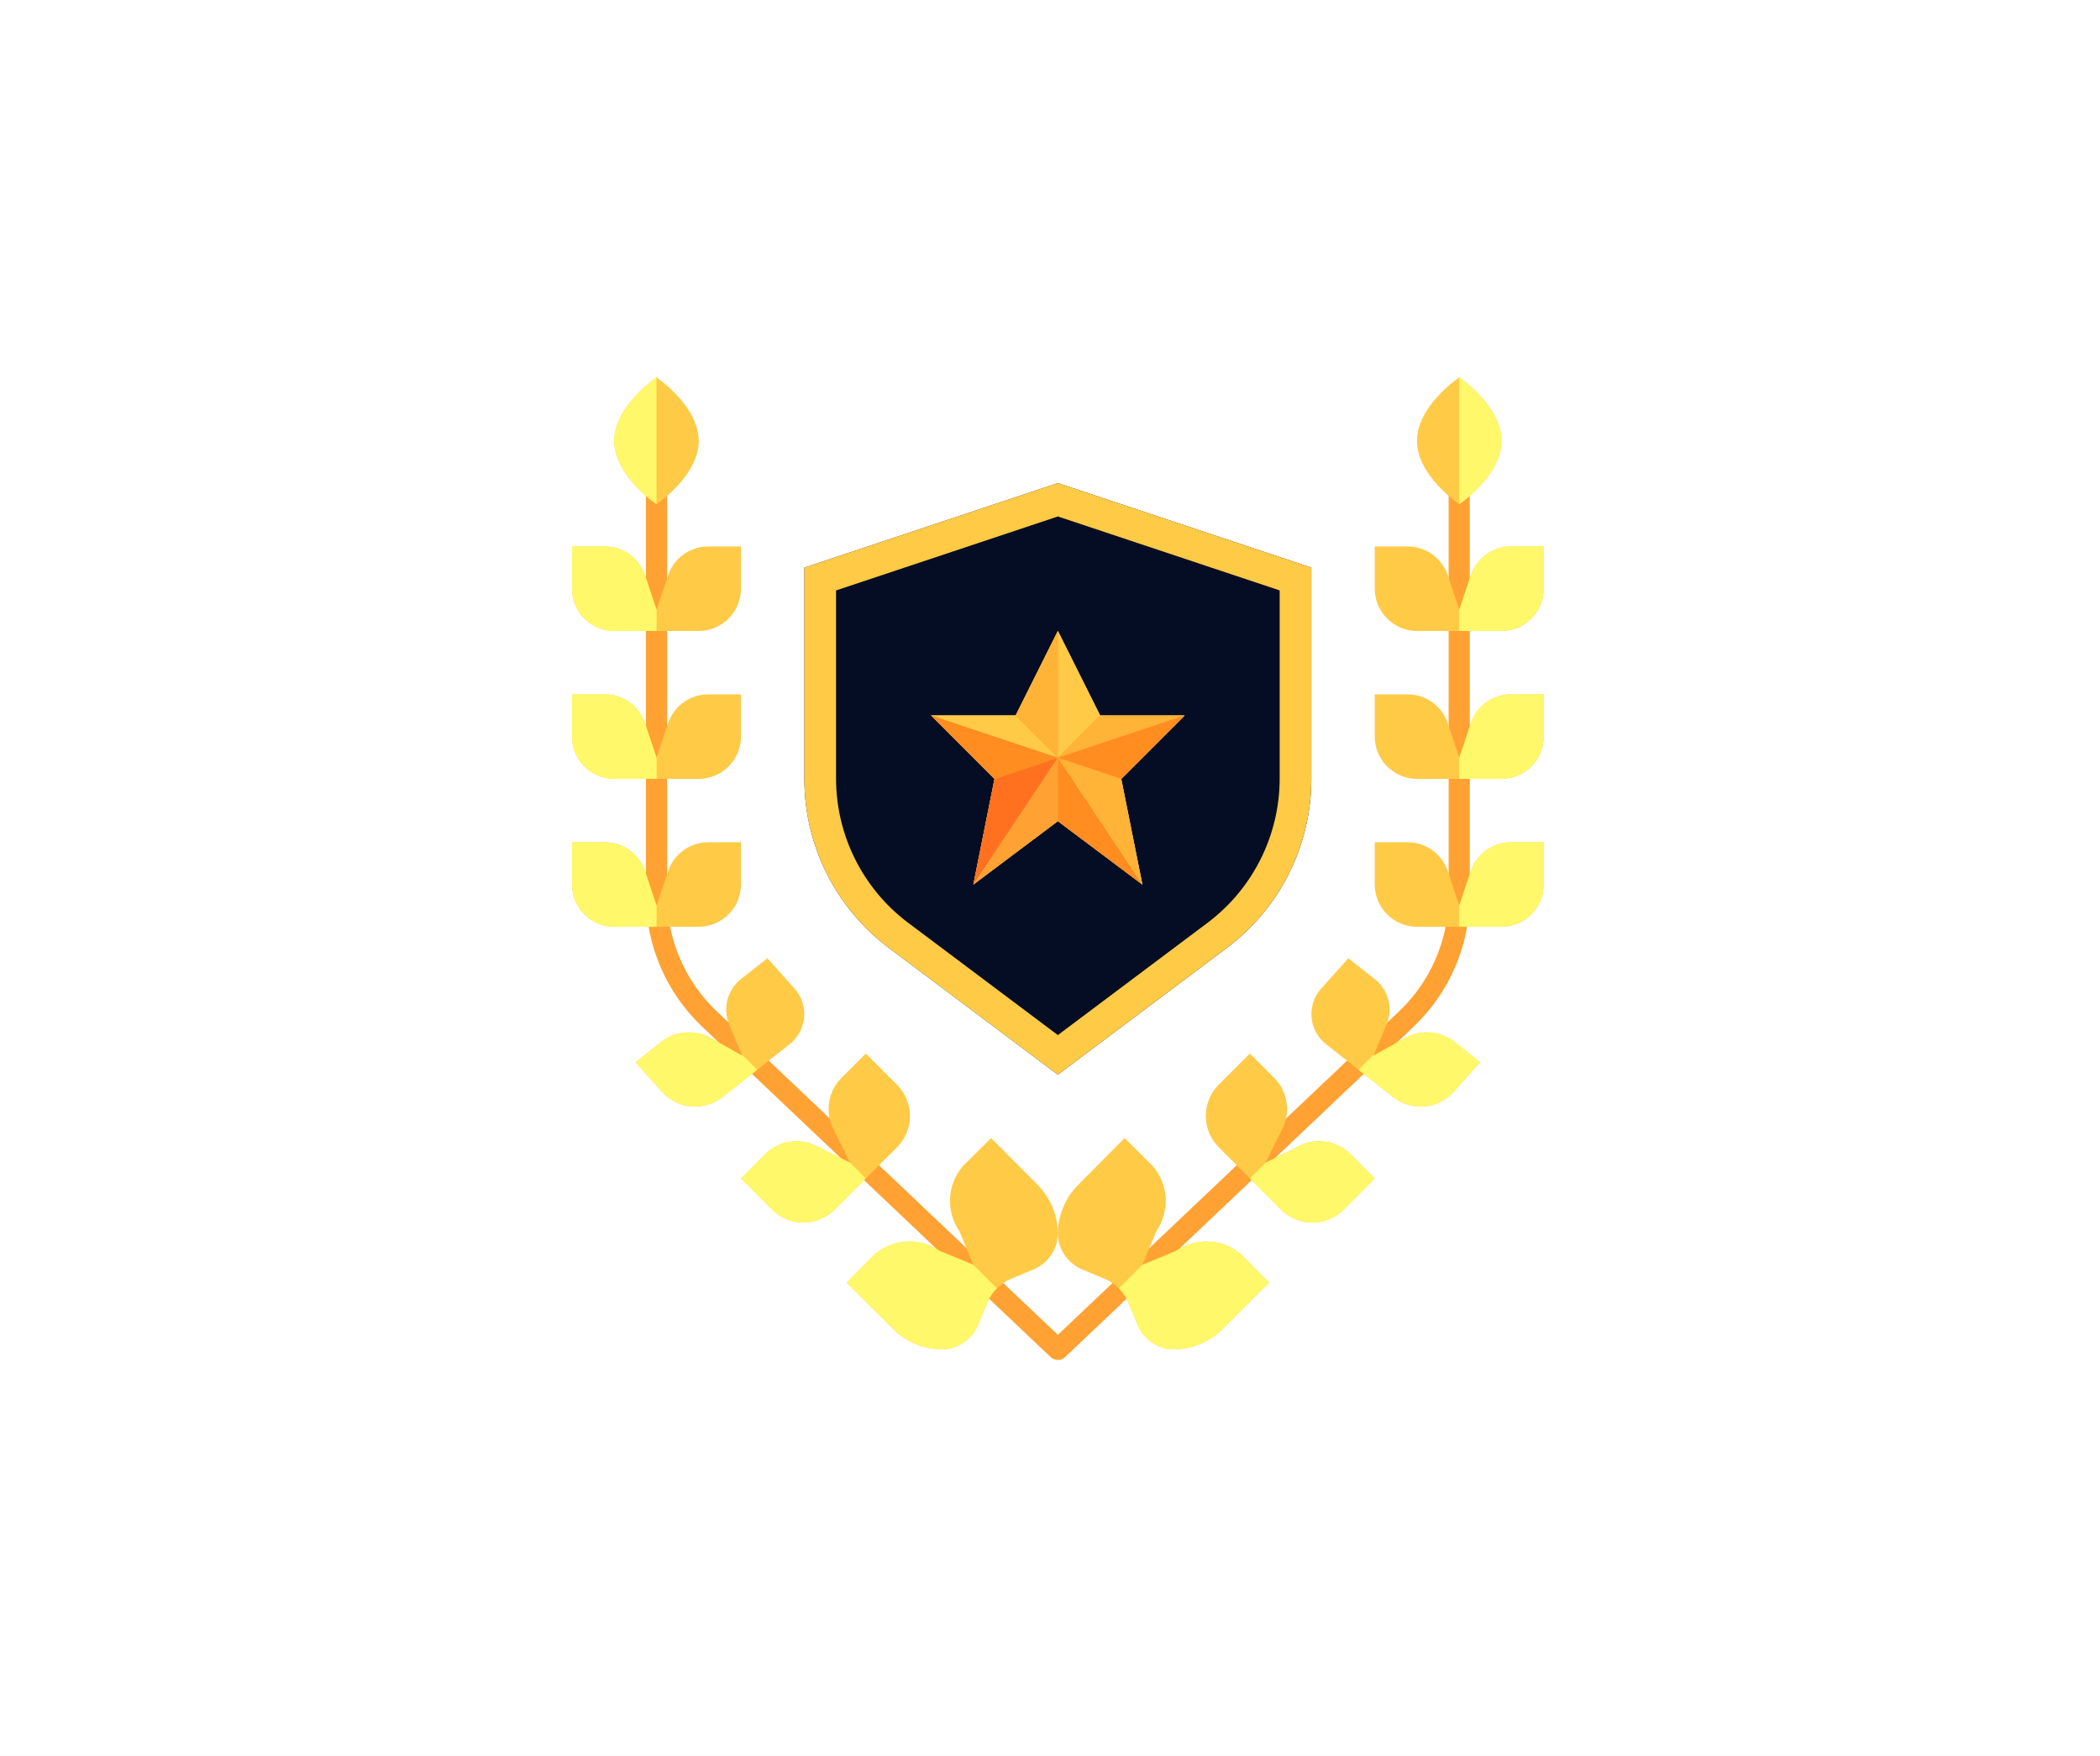
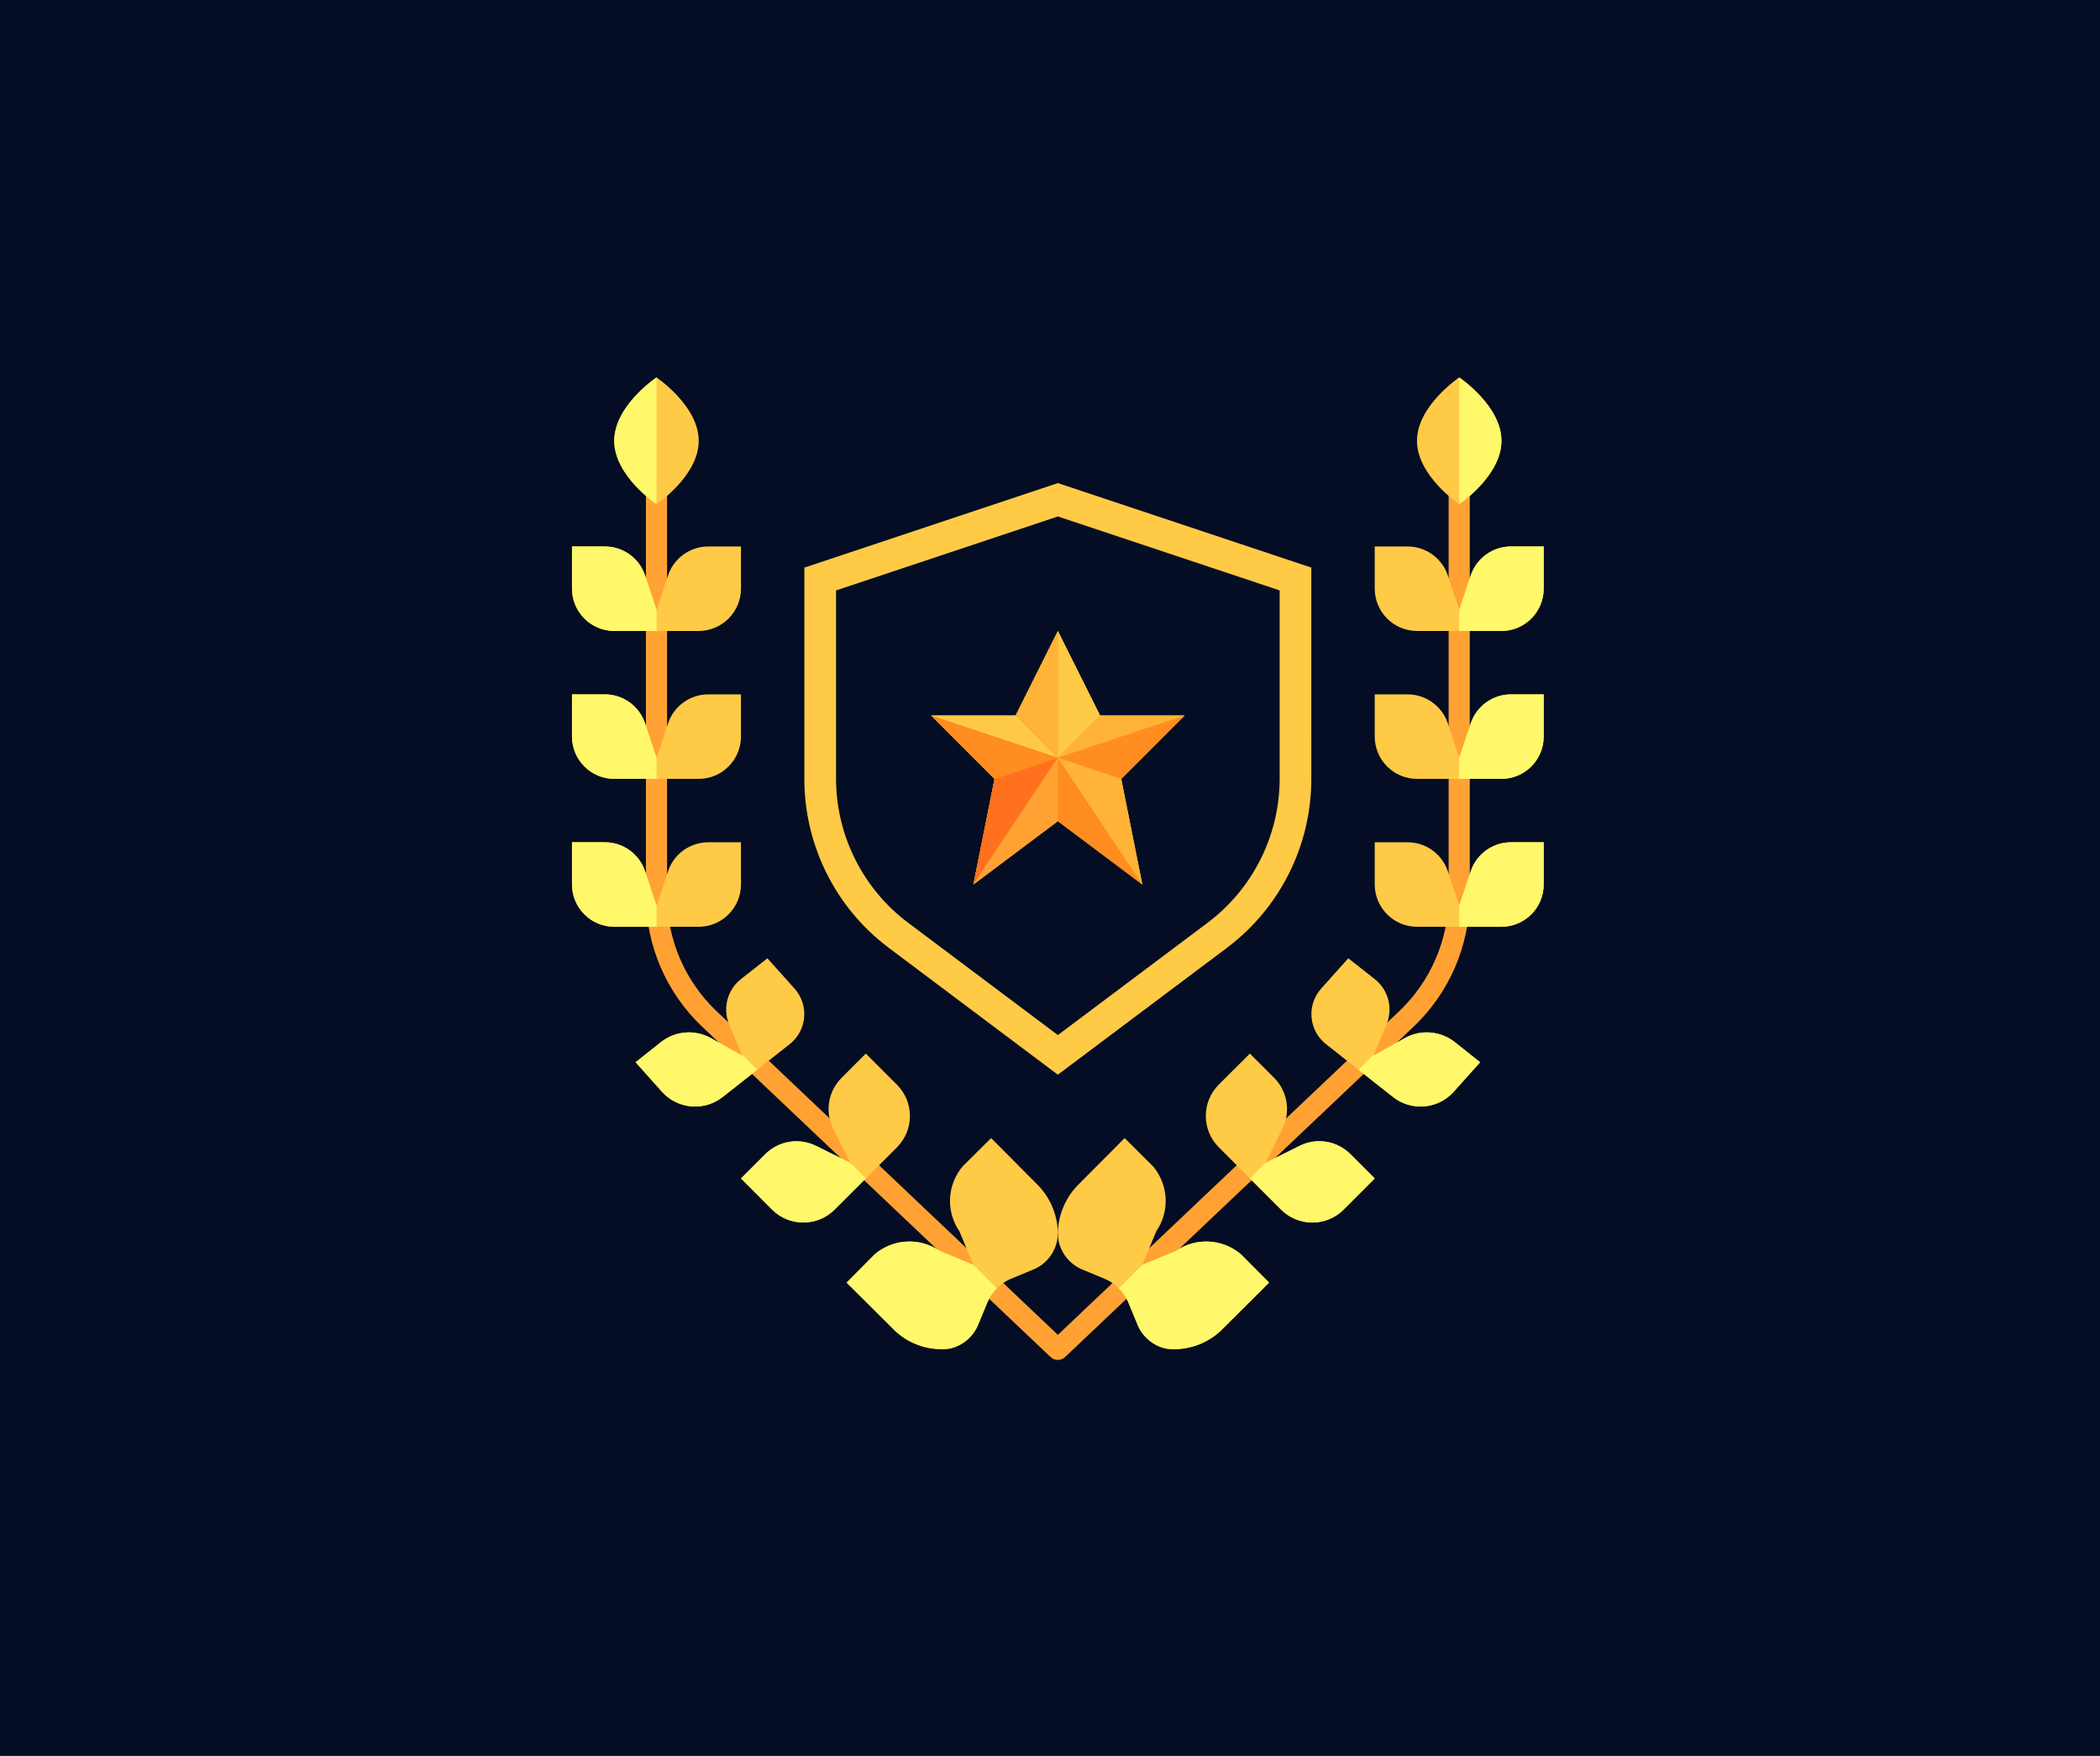
<svg xmlns="http://www.w3.org/2000/svg" width="128" height="107" viewBox="0 0 128 107">
  <defs>
    <clipPath id="clip-top_20">
      <rect width="128" height="107" />
    </clipPath>
  </defs>
  <g id="top_20" clip-path="url(#clip-top_20)">
-     <rect width="128" height="107" fill="#fff" />
+     <rect width="128" height="107" fill="#040d23" />
    <g id="_11-reward" data-name="11-reward" transform="translate(34.864 23)">
      <path id="Caminho_395" data-name="Caminho 395" d="M33.451,18.15l-3.863,3.863,1.288,6.438-5.15-3.863-5.15,3.863,1.288-6.438L18,18.15h5.15L25.726,13,28.3,18.15Z" transform="translate(3.889 2.451)" fill="#ffdc56" />
      <path id="Caminho_396" data-name="Caminho 396" d="M29.608,59.579a.644.644,0,0,1-.443-.176L7.929,39.274A10.986,10.986,0,0,1,4.5,31.319V6.144a.644.644,0,0,1,1.288,0V31.319a9.689,9.689,0,0,0,3.027,7.015L29.608,58.048,50.4,38.34a9.694,9.694,0,0,0,3.027-7.021V6.144a.644.644,0,1,1,1.288,0V31.319a10.991,10.991,0,0,1-3.429,7.956L30.051,59.4A.644.644,0,0,1,29.608,59.579Z" transform="translate(0.007 0.294)" fill="#ffa233" />
      <path id="Caminho_397" data-name="Caminho 397" d="M49.3,23v2.575a2.583,2.583,0,0,1-2.575,2.575h-5.15A2.583,2.583,0,0,1,39,25.575V23h2.009a2.587,2.587,0,0,1,2.446,1.764l.7,2.1.7-2.1A2.587,2.587,0,0,1,47.292,23Z" transform="translate(9.929 5.327)" fill="#ffca46" />
      <path id="Caminho_398" data-name="Caminho 398" d="M49.3,16v2.575a2.583,2.583,0,0,1-2.575,2.575h-5.15A2.583,2.583,0,0,1,39,18.575V16h2.009a2.587,2.587,0,0,1,2.446,1.764l.7,2.1.7-2.1A2.587,2.587,0,0,1,47.292,16Z" transform="translate(9.929 3.314)" fill="#ffca46" />
      <path id="Caminho_399" data-name="Caminho 399" d="M49.3,9v2.575a2.583,2.583,0,0,1-2.575,2.575h-5.15A2.583,2.583,0,0,1,39,11.575V9h2.009a2.587,2.587,0,0,1,2.446,1.764l.7,2.1.7-2.1A2.587,2.587,0,0,1,47.292,9Z" transform="translate(9.929 1.301)" fill="#ffca46" />
      <path id="Caminho_400" data-name="Caminho 400" d="M43.575,1S46.15,2.725,46.15,4.863s-2.575,3.863-2.575,3.863S41,7,41,4.863,43.575,1,43.575,1Z" transform="translate(10.504 -1)" fill="#ffca46" />
      <path id="Caminho_401" data-name="Caminho 401" d="M46.287,34.825l-1.648,1.841a2.714,2.714,0,0,1-3.67.27L38.96,35.353l-2.009-1.584a2.332,2.332,0,0,1-.361-3.425l1.661-1.854,1.571,1.236a2.369,2.369,0,0,1,.773,2.768l-.811,1.931,1.906-1.069a2.754,2.754,0,0,1,3.039.232Z" transform="translate(9.067 6.906)" fill="#ffca46" />
      <path id="Caminho_402" data-name="Caminho 402" d="M41.3,40.61l-1.906,1.906a2.7,2.7,0,0,1-3.8,0L33.69,40.61,31.785,38.7a2.7,2.7,0,0,1,0-3.8L33.69,33l1.481,1.481a2.685,2.685,0,0,1,.5,3.1l-1.03,2.073,2.073-1.03a2.685,2.685,0,0,1,3.1.5Z" transform="translate(7.629 8.203)" fill="#ffca46" />
      <path id="Caminho_403" data-name="Caminho 403" d="M35.163,44.082l1.713,1.725L34.12,48.55a4.143,4.143,0,0,1-3.477,1.288,2.434,2.434,0,0,1-1.8-1.506l-.567-1.365A2.712,2.712,0,0,0,26.91,45.6l-1.365-.567a2.434,2.434,0,0,1-1.506-1.8,3.3,3.3,0,0,1-.039-.5,4.3,4.3,0,0,1,1.326-2.974L28.069,37l1.725,1.713A3.267,3.267,0,0,1,30,42.678l-.85,2.047,2.047-.85A3.267,3.267,0,0,1,35.163,44.082Z" transform="translate(5.615 9.353)" fill="#ffca46" />
      <path id="Caminho_404" data-name="Caminho 404" d="M26.876,42.73a3.3,3.3,0,0,1-.039.5,2.434,2.434,0,0,1-1.506,1.8l-1.365.567A2.712,2.712,0,0,0,22.6,46.966l-.567,1.365a2.434,2.434,0,0,1-1.8,1.506,4.143,4.143,0,0,1-3.477-1.288L14,45.807l1.712-1.725a3.267,3.267,0,0,1,3.966-.206l2.047.85-.85-2.047a3.267,3.267,0,0,1,.206-3.966L22.807,37l2.743,2.755A4.3,4.3,0,0,1,26.876,42.73Z" transform="translate(2.739 9.353)" fill="#ffca46" />
      <path id="Caminho_405" data-name="Caminho 405" d="M18.515,34.906a2.7,2.7,0,0,1,0,3.8L16.61,40.61,14.7,42.515a2.7,2.7,0,0,1-3.8,0L9,40.61l1.481-1.481a2.685,2.685,0,0,1,3.1-.5l2.073,1.03-1.03-2.073a2.685,2.685,0,0,1,.5-3.1L16.61,33Z" transform="translate(1.301 8.203)" fill="#ffca46" />
      <path id="Caminho_406" data-name="Caminho 406" d="M13.706,30.344a2.332,2.332,0,0,1-.361,3.425l-2.009,1.584L9.328,36.937a2.714,2.714,0,0,1-3.67-.27L4.01,34.825l1.558-1.236a2.754,2.754,0,0,1,3.039-.232l1.906,1.069L9.7,32.494a2.369,2.369,0,0,1,.773-2.768l1.571-1.236Z" transform="translate(-0.134 6.906)" fill="#ffca46" />
      <path id="Caminho_407" data-name="Caminho 407" d="M11.3,23v2.575A2.583,2.583,0,0,1,8.726,28.15H3.575A2.583,2.583,0,0,1,1,25.575V23H3.009a2.587,2.587,0,0,1,2.446,1.764l.7,2.1.7-2.1A2.587,2.587,0,0,1,9.292,23Z" transform="translate(-1 5.327)" fill="#ffca46" />
      <path id="Caminho_408" data-name="Caminho 408" d="M11.3,16v2.575A2.583,2.583,0,0,1,8.726,21.15H3.575A2.583,2.583,0,0,1,1,18.575V16H3.009a2.587,2.587,0,0,1,2.446,1.764l.7,2.1.7-2.1A2.587,2.587,0,0,1,9.292,16Z" transform="translate(-1 3.314)" fill="#ffca46" />
      <path id="Caminho_409" data-name="Caminho 409" d="M11.3,9v2.575A2.583,2.583,0,0,1,8.726,14.15H3.575A2.583,2.583,0,0,1,1,11.575V9H3.009a2.587,2.587,0,0,1,2.446,1.764l.7,2.1.7-2.1A2.587,2.587,0,0,1,9.292,9Z" transform="translate(-1 1.301)" fill="#ffca46" />
      <path id="Caminho_410" data-name="Caminho 410" d="M5.575,1S8.15,2.725,8.15,4.863,5.575,8.726,5.575,8.726,3,7,3,4.863,5.575,1,5.575,1Z" transform="translate(-0.425 -1)" fill="#ffca46" />
      <path id="Caminho_411" data-name="Caminho 411" d="M42.9,11.15V24.026a12.867,12.867,0,0,1-5.15,10.3l-10.3,7.726-10.3-7.726A12.867,12.867,0,0,1,12,24.026V11.15L27.451,6ZM31.314,24.026l3.863-3.863h-5.15l-2.575-5.15-2.575,5.15h-5.15l3.863,3.863L22.3,30.464l5.15-3.863,5.15,3.863Z" transform="translate(2.164 0.438)" fill="#040d23" />
      <path id="Caminho_412" data-name="Caminho 412" d="M64.387,19.863V16S64.389,23.916,64.387,19.863Z" transform="translate(-19.321 3.314)" fill="#7655ff" />
      <path id="Caminho_413" data-name="Caminho 413" d="M12,11.15V24.026a12.867,12.867,0,0,0,5.15,10.3l10.3,7.726,10.3-7.726a12.867,12.867,0,0,0,5.15-10.3V11.15L27.451,6ZM40.971,24.026a11,11,0,0,1-4.378,8.756l-9.142,6.856-9.142-6.856a11,11,0,0,1-4.378-8.756V12.542l13.52-4.507,13.52,4.507Z" transform="translate(2.164 0.438)" fill="#ffca46" />
      <path id="Caminho_414" data-name="Caminho 414" d="M33.451,18.15l-3.863,3.863,1.288,6.438-5.15-3.863-5.15,3.863,1.288-6.438L18,18.15h5.15L25.726,13,28.3,18.15Z" transform="translate(3.889 2.451)" fill="#ffa233" />
      <path id="Caminho_415" data-name="Caminho 415" d="M23.15,17H18l7.726,2.575Z" transform="translate(3.889 3.602)" fill="#ffca46" />
      <path id="Caminho_416" data-name="Caminho 416" d="M26.575,18.15,24,13v7.726Z" transform="translate(5.615 2.451)" fill="#ffca46" />
      <path id="Caminho_417" data-name="Caminho 417" d="M24.575,13,22,18.15l2.575,2.575Z" transform="translate(5.039 2.451)" fill="#ffb337" />
      <path id="Caminho_418" data-name="Caminho 418" d="M31.726,17h-5.15L24,19.575Z" transform="translate(5.615 3.602)" fill="#ffb337" />
      <path id="Caminho_419" data-name="Caminho 419" d="M27.863,20.863,31.726,17,24,19.575Z" transform="translate(5.615 3.602)" fill="#ff8d1f" />
      <path id="Caminho_420" data-name="Caminho 420" d="M21.288,20.288,20,26.726,25.15,19Z" transform="translate(4.464 4.177)" fill="#ff711f" />
      <path id="Caminho_421" data-name="Caminho 421" d="M24,22.863l5.15,3.863L24,19Z" transform="translate(5.615 4.177)" fill="#ff8d1f" />
      <path id="Caminho_422" data-name="Caminho 422" d="M24,19l5.15,7.726-1.288-6.438Z" transform="translate(5.615 4.177)" fill="#ffb337" />
      <path id="Caminho_423" data-name="Caminho 423" d="M20,26.726l5.15-3.863V19Z" transform="translate(4.464 4.177)" fill="#ffa233" />
      <path id="Caminho_424" data-name="Caminho 424" d="M18,17l3.863,3.863,3.863-1.288Z" transform="translate(3.889 3.602)" fill="#ff8d1f" />
      <path id="Caminho_426" data-name="Caminho 426" d="M43,1V8.726S45.575,7,45.575,4.863,43,1,43,1Z" transform="translate(11.079 -1)" fill="#fff86a" />
      <path id="Caminho_427" data-name="Caminho 427" d="M45.575,28.15a2.583,2.583,0,0,0,2.575-2.575V23H46.142A2.587,2.587,0,0,0,43.7,24.764l-.7,2.1V28.15Z" transform="translate(11.079 5.327)" fill="#fff86a" />
      <path id="Caminho_428" data-name="Caminho 428" d="M45.575,21.15a2.583,2.583,0,0,0,2.575-2.575V16H46.142A2.587,2.587,0,0,0,43.7,17.764l-.7,2.1V21.15Z" transform="translate(11.079 3.314)" fill="#fff86a" />
      <path id="Caminho_429" data-name="Caminho 429" d="M48.15,11.575V9H46.142A2.587,2.587,0,0,0,43.7,10.764l-.7,2.1V14.15h2.575a2.583,2.583,0,0,0,2.575-2.575Z" transform="translate(11.079 1.301)" fill="#fff86a" />
      <path id="Caminho_430" data-name="Caminho 430" d="M44.088,32.58a2.754,2.754,0,0,0-3.039-.232l-1.906,1.069.037-.089-.948.948.086.068,2.009,1.584a2.714,2.714,0,0,0,3.67-.27l1.648-1.841Z" transform="translate(9.708 7.915)" fill="#fff86a" />
      <path id="Caminho_431" data-name="Caminho 431" d="M36.116,37.434l-2.073,1.03-.953.953L35,41.322a2.7,2.7,0,0,0,3.8,0L40.7,39.417l-1.481-1.481A2.685,2.685,0,0,0,36.116,37.434Z" transform="translate(8.229 9.396)" fill="#fff86a" />
      <path id="Caminho_432" data-name="Caminho 432" d="M30.367,42.468l-2.047.85L26.888,44.75a2.7,2.7,0,0,1,.556.809l.567,1.365a2.434,2.434,0,0,0,1.8,1.506,4.143,4.143,0,0,0,3.477-1.288L36.045,44.4l-1.713-1.725A3.267,3.267,0,0,0,30.367,42.468Z" transform="translate(6.445 10.761)" fill="#fff86a" />
      <path id="Caminho_433" data-name="Caminho 433" d="M5.575,1V8.726S3,7,3,4.863,5.575,1,5.575,1Z" transform="translate(-0.425 -1)" fill="#fff86a" />
      <path id="Caminho_434" data-name="Caminho 434" d="M3.575,28.15A2.583,2.583,0,0,1,1,25.575V23H3.009a2.587,2.587,0,0,1,2.446,1.764l.7,2.1V28.15Z" transform="translate(-1 5.327)" fill="#fff86a" />
      <path id="Caminho_435" data-name="Caminho 435" d="M3.575,21.15A2.583,2.583,0,0,1,1,18.575V16H3.009a2.587,2.587,0,0,1,2.446,1.764l.7,2.1V21.15Z" transform="translate(-1 3.314)" fill="#fff86a" />
      <path id="Caminho_436" data-name="Caminho 436" d="M1,11.575V9H3.009a2.587,2.587,0,0,1,2.446,1.764l.7,2.1V14.15H3.575A2.583,2.583,0,0,1,1,11.575Z" transform="translate(-1 1.301)" fill="#fff86a" />
      <path id="Caminho_437" data-name="Caminho 437" d="M5.568,32.58a2.754,2.754,0,0,1,3.039-.232l1.906,1.069-.037-.089.948.948-.086.068L9.328,35.928a2.714,2.714,0,0,1-3.67-.27L4.01,33.816Z" transform="translate(-0.134 7.915)" fill="#fff86a" />
      <path id="Caminho_438" data-name="Caminho 438" d="M13.584,37.434l2.073,1.03.953.953L14.7,41.322a2.7,2.7,0,0,1-3.8,0L9,39.417l1.481-1.481a2.685,2.685,0,0,1,3.1-.5Z" transform="translate(1.301 9.396)" fill="#fff86a" />
      <path id="Caminho_439" data-name="Caminho 439" d="M19.678,42.468l2.047.85,1.432,1.432a2.7,2.7,0,0,0-.556.809l-.567,1.365a2.434,2.434,0,0,1-1.8,1.506,4.143,4.143,0,0,1-3.477-1.288L14,44.4l1.712-1.725A3.267,3.267,0,0,1,19.678,42.468Z" transform="translate(2.739 10.761)" fill="#fff86a" />
    </g>
  </g>
</svg>
